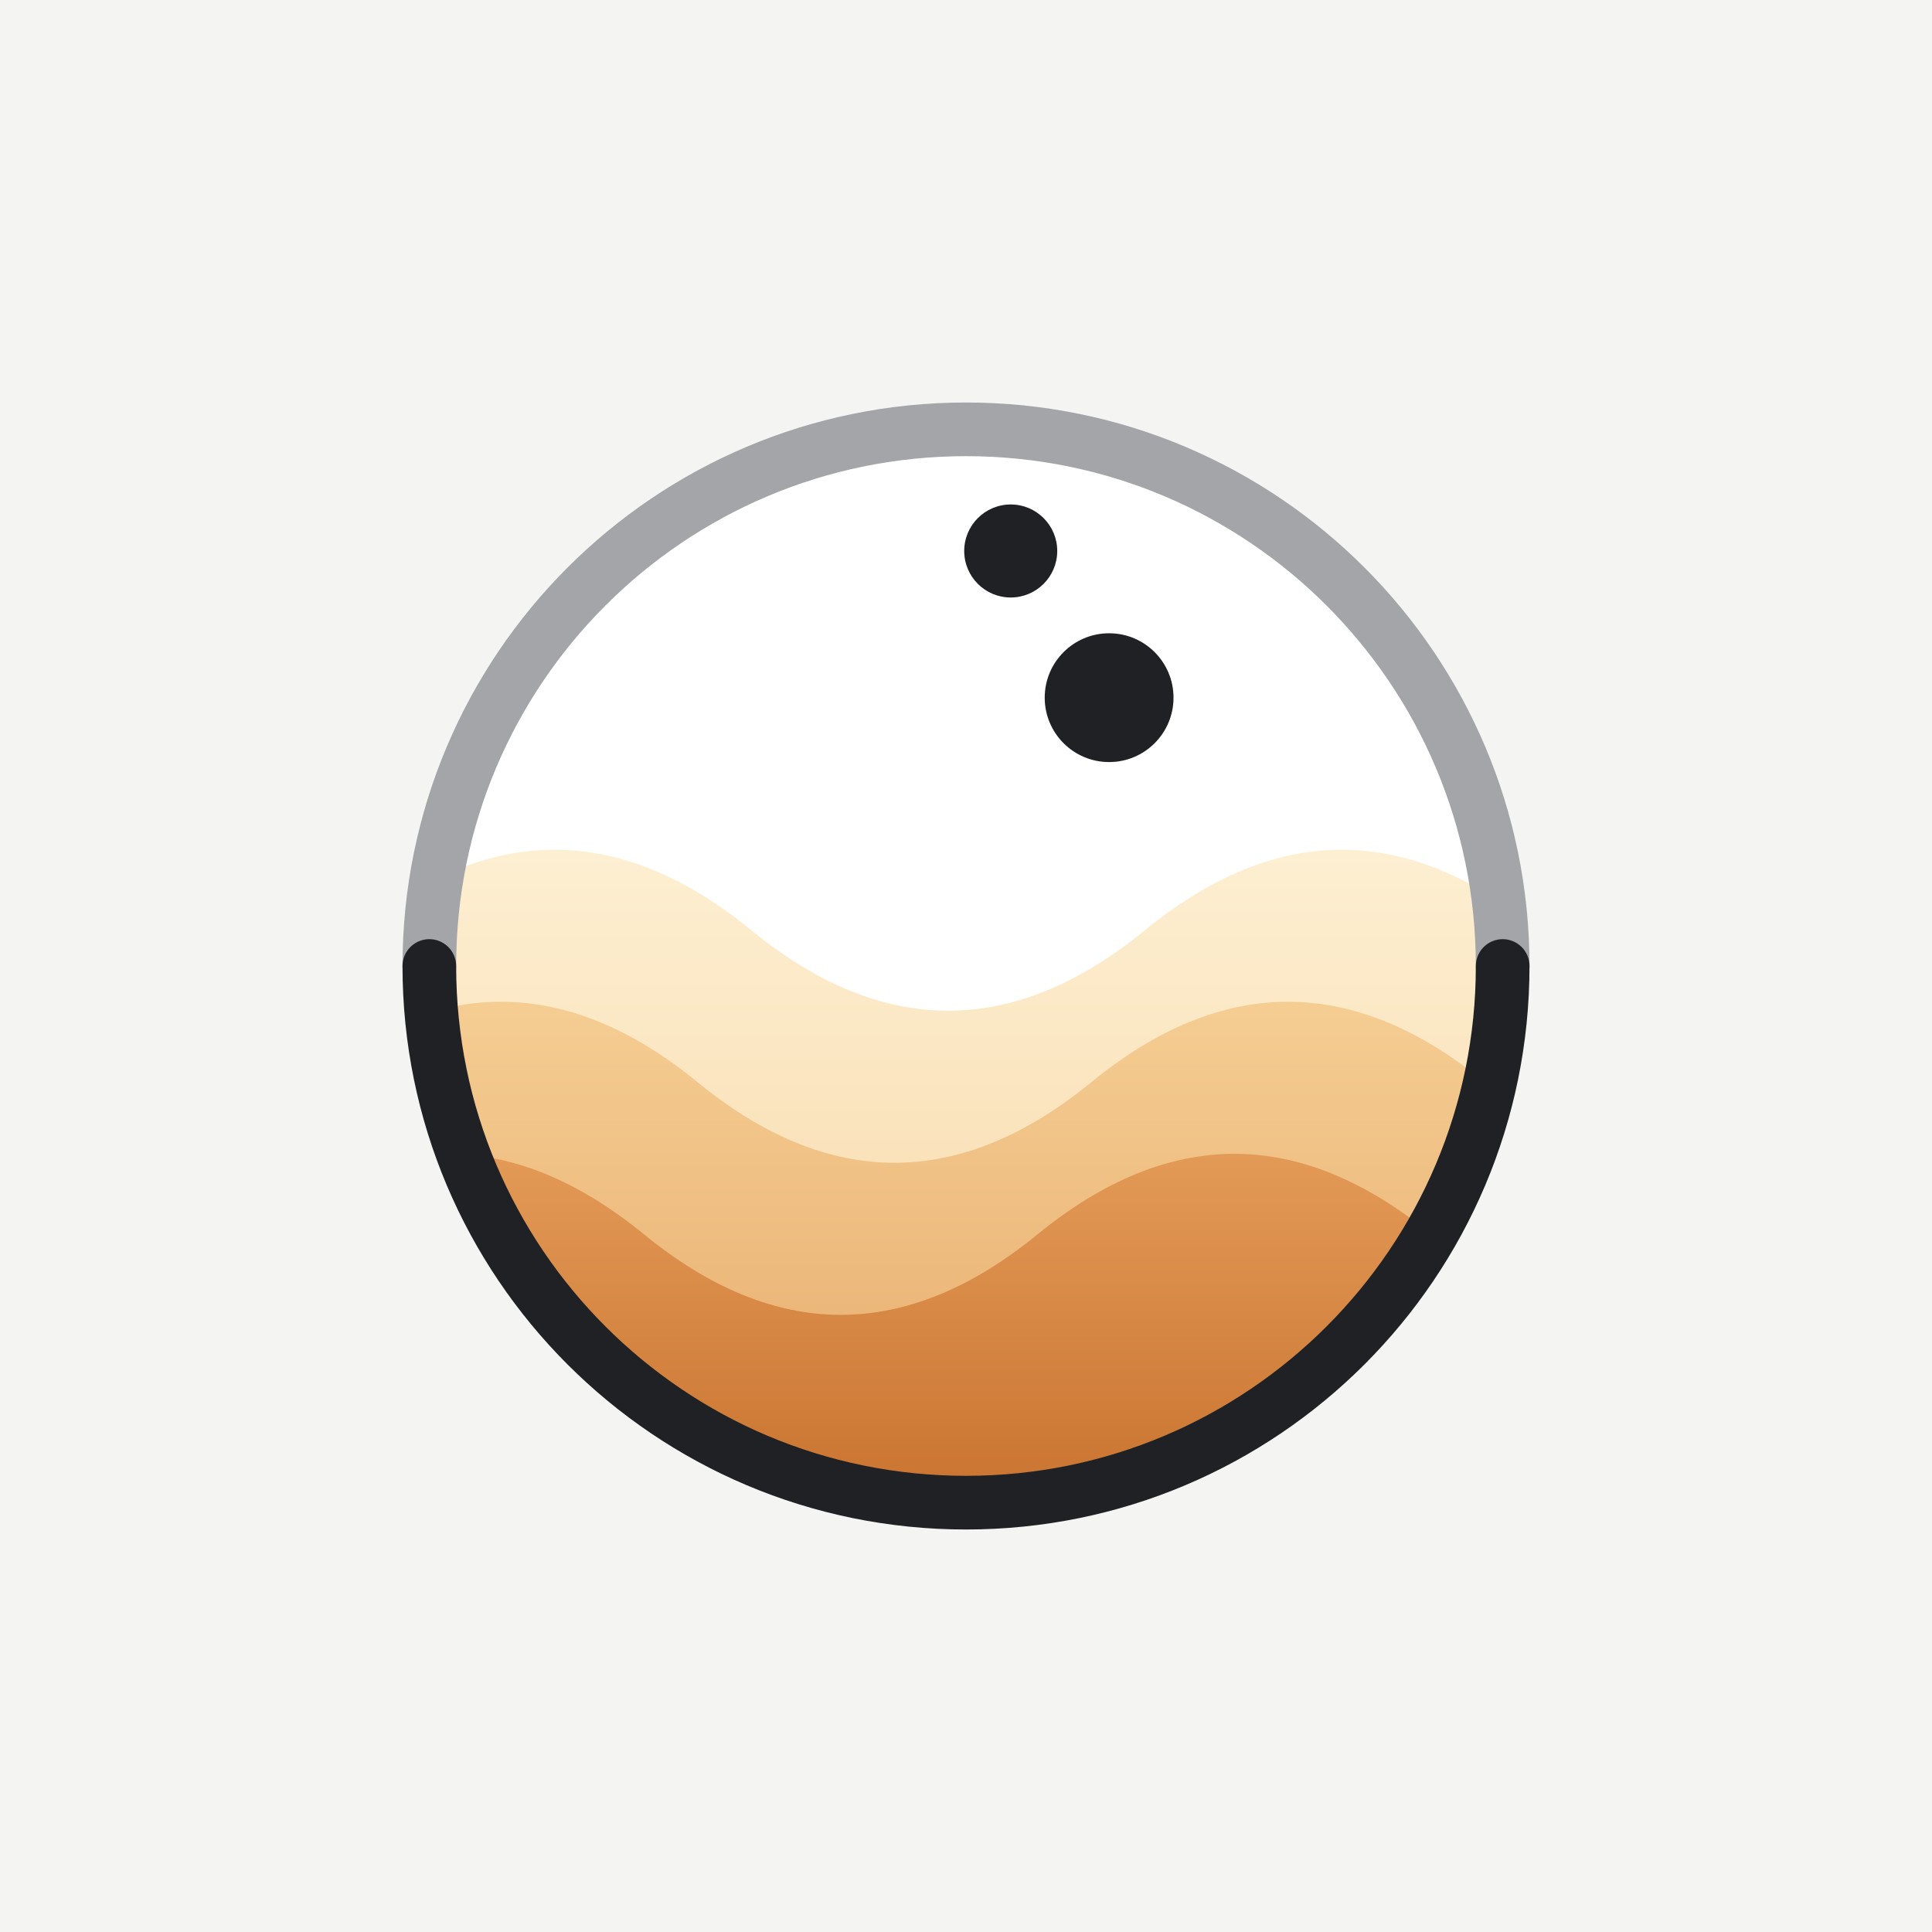
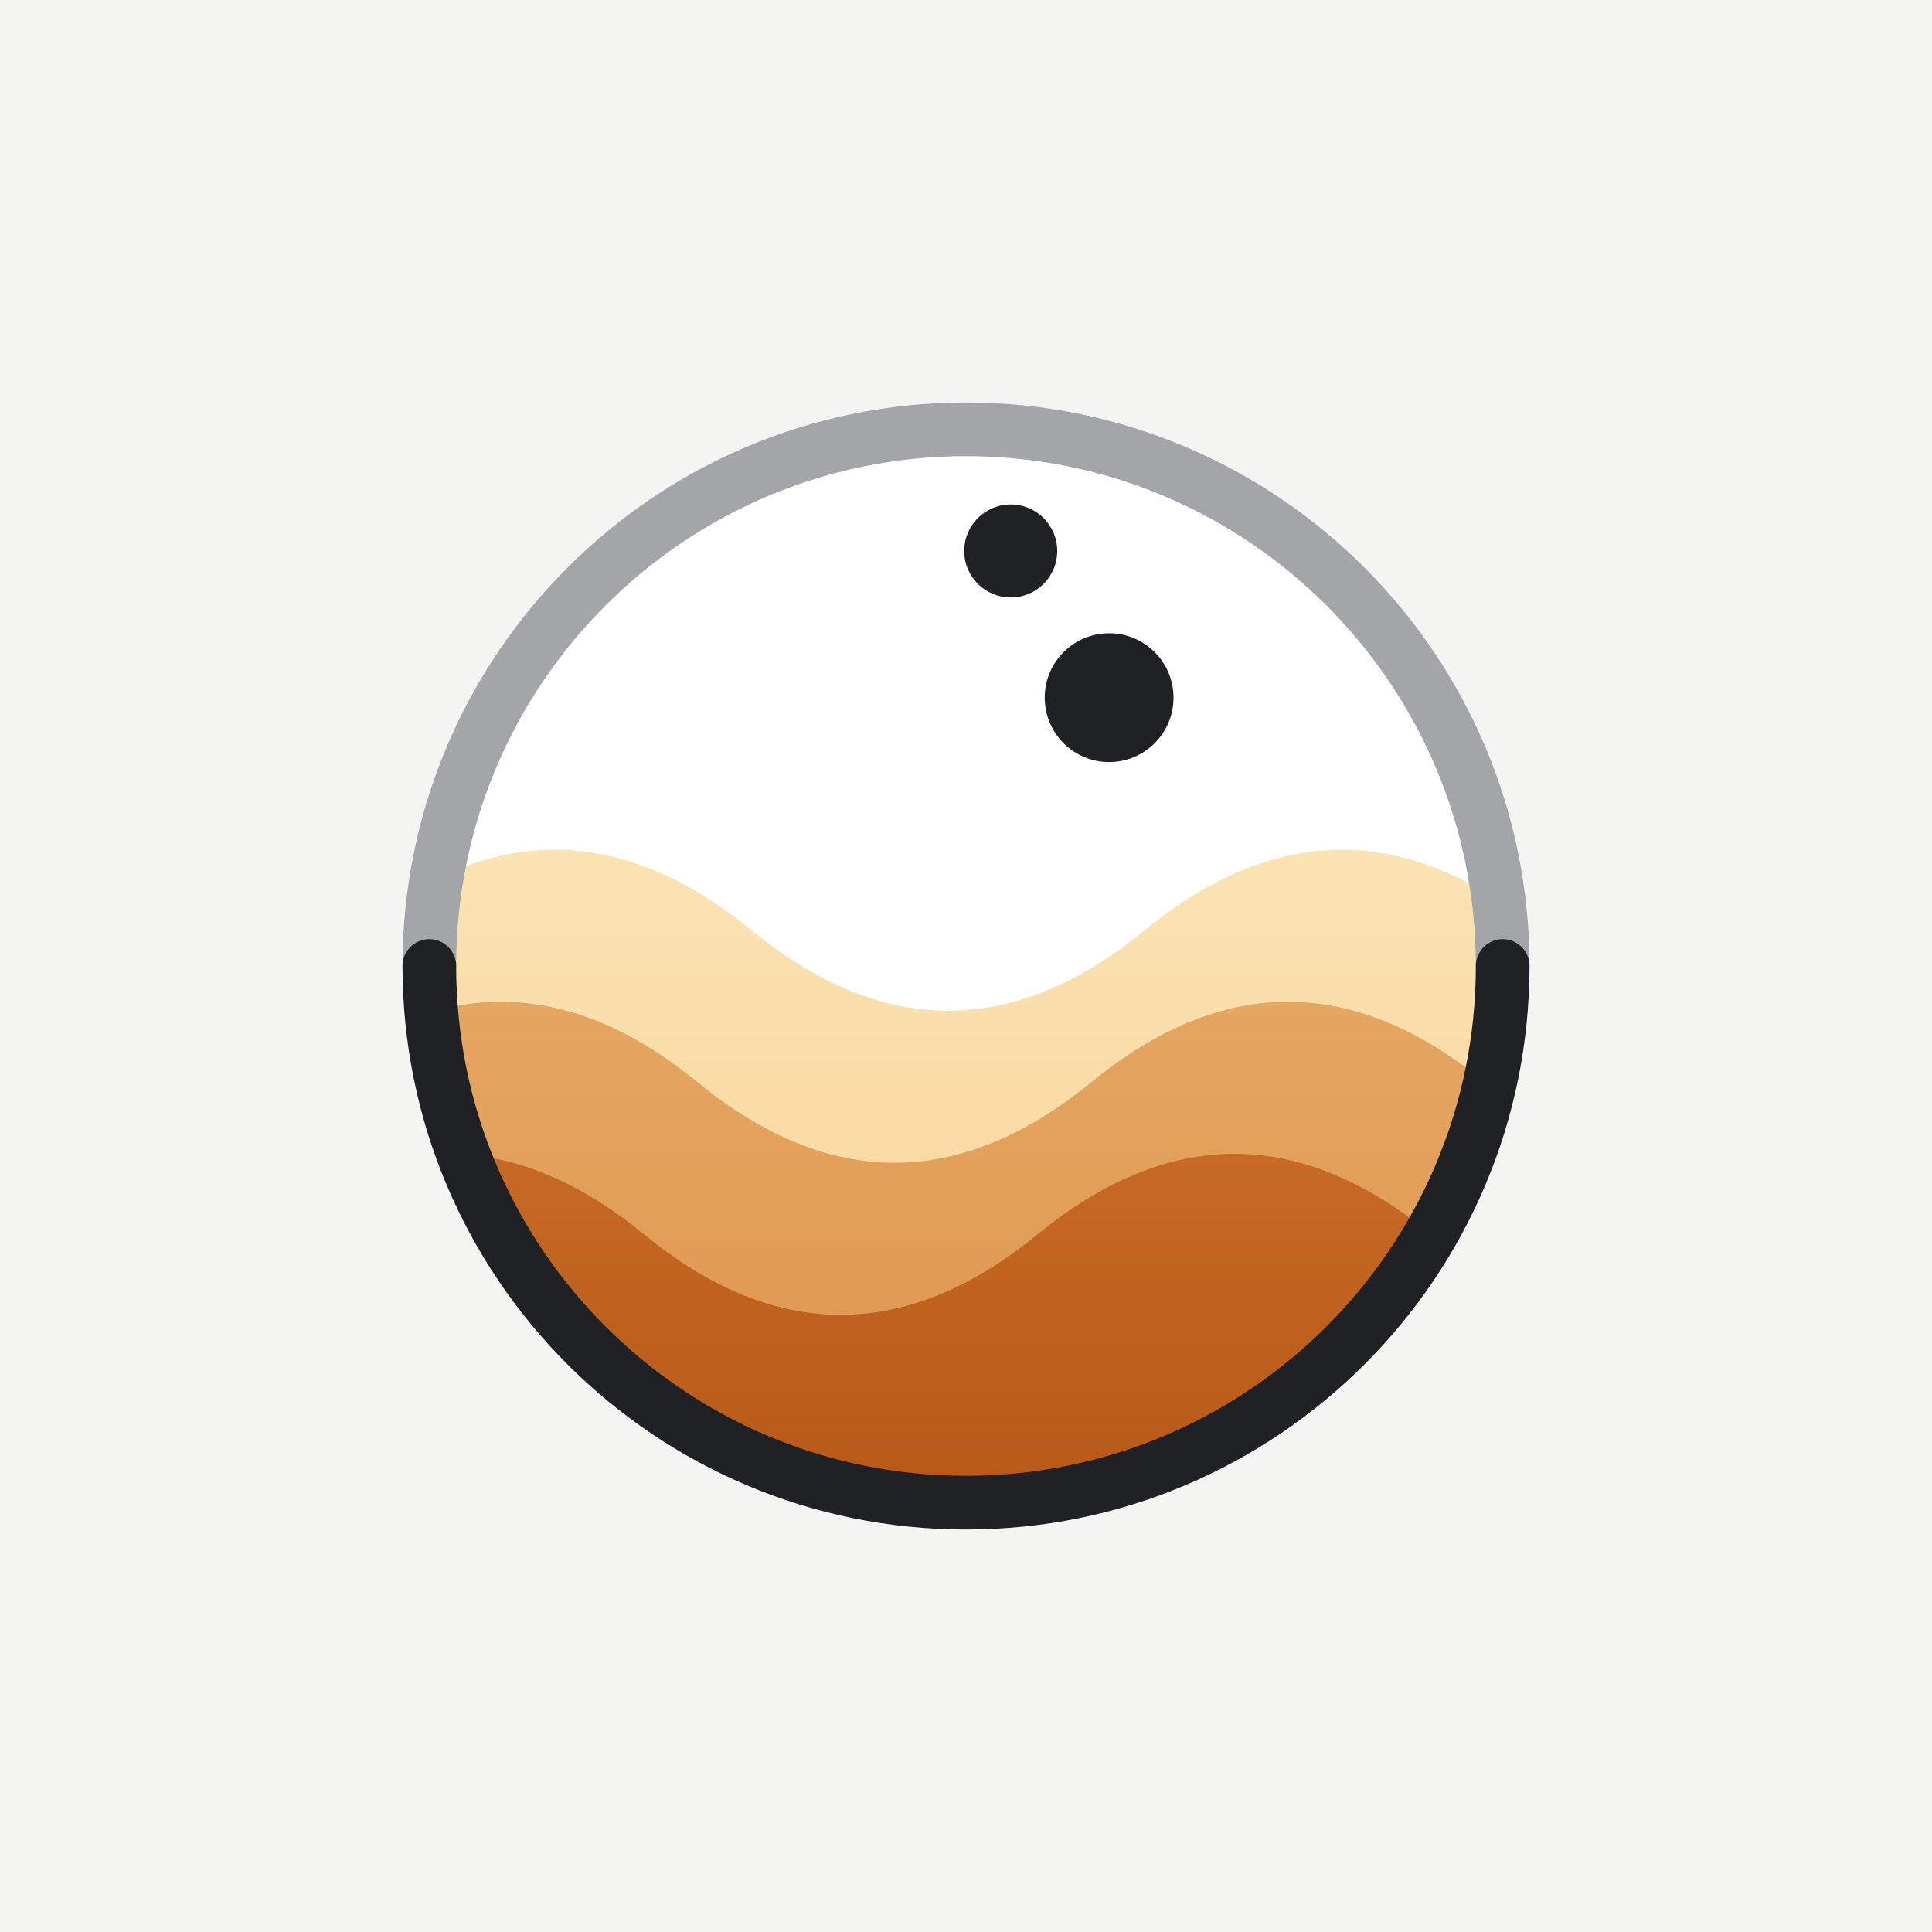
<svg xmlns="http://www.w3.org/2000/svg" width="108" height="108" viewBox="0 0 108 108">
  <defs>
    <linearGradient id="od1" x1="0" y1="0" x2="0" y2="1">
-       <stop offset="0" style="stop-color: #FDEFD2" />
+       <stop offset="0" style="stop-color: #FBE3B2" />
      <stop offset="1" style="stop-color: #F4C98C" />
    </linearGradient>
    <linearGradient id="od2" x1="0" y1="0" x2="0" y2="1">
-       <stop offset="0" style="stop-color: #F5CD93" />
-       <stop offset="1" style="stop-color: #DE9653" />
+       <stop offset="0" style="stop-color: #E5A661" />
+       <stop offset="1" style="stop-color: #D88A45" />
    </linearGradient>
    <linearGradient id="od3" x1="0" y1="0" x2="0" y2="1">
-       <stop offset="0" style="stop-color: #E39A57" />
-       <stop offset="1" style="stop-color: #B4530F" />
+       <stop offset="0" style="stop-color: #C76A25" />
+       <stop offset="1" style="stop-color: #A9490C" />
    </linearGradient>
  </defs>
  <rect width="108" height="108" style="fill: #F4F4F2" />
  <circle cx="54" cy="54" r="30" style="fill: #FFFFFF" />
  <clipPath id="odc">
    <circle cx="54" cy="54" r="29" />
  </clipPath>
  <g clip-path="url(#odc)">
    <path d="M-2 52 Q9 61 20 52 T42 52 T64 52 T86 52 T108 52 T130 52 V100 H-2 Z" style="fill: url(#od1)" />
    <path d="M-5 60.5 Q6 69.5 17 60.5 T39 60.5 T61 60.5 T83 60.5 T105 60.5 T127 60.5 V100 H-5 Z" style="fill: url(#od2)" />
    <path d="M-8 69 Q3 78 14 69 T36 69 T58 69 T80 69 T102 69 T124 69 V100 H-8 Z" style="fill: url(#od3)" />
  </g>
  <path d="M24 54 A30 30 0 1 1 84 54" style="fill: none; stroke: #A3A5A8; stroke-width: 3; stroke-linecap: round" />
  <path d="M24 54 A30 30 0 0 0 84 54" style="fill: none; stroke: #1F2124; stroke-width: 3; stroke-linecap: round" />
  <circle cx="62" cy="39" r="3.6" style="fill: #1F2124" />
  <circle cx="56.5" cy="30.8" r="2.6" style="fill: #1F2124" />
</svg>
